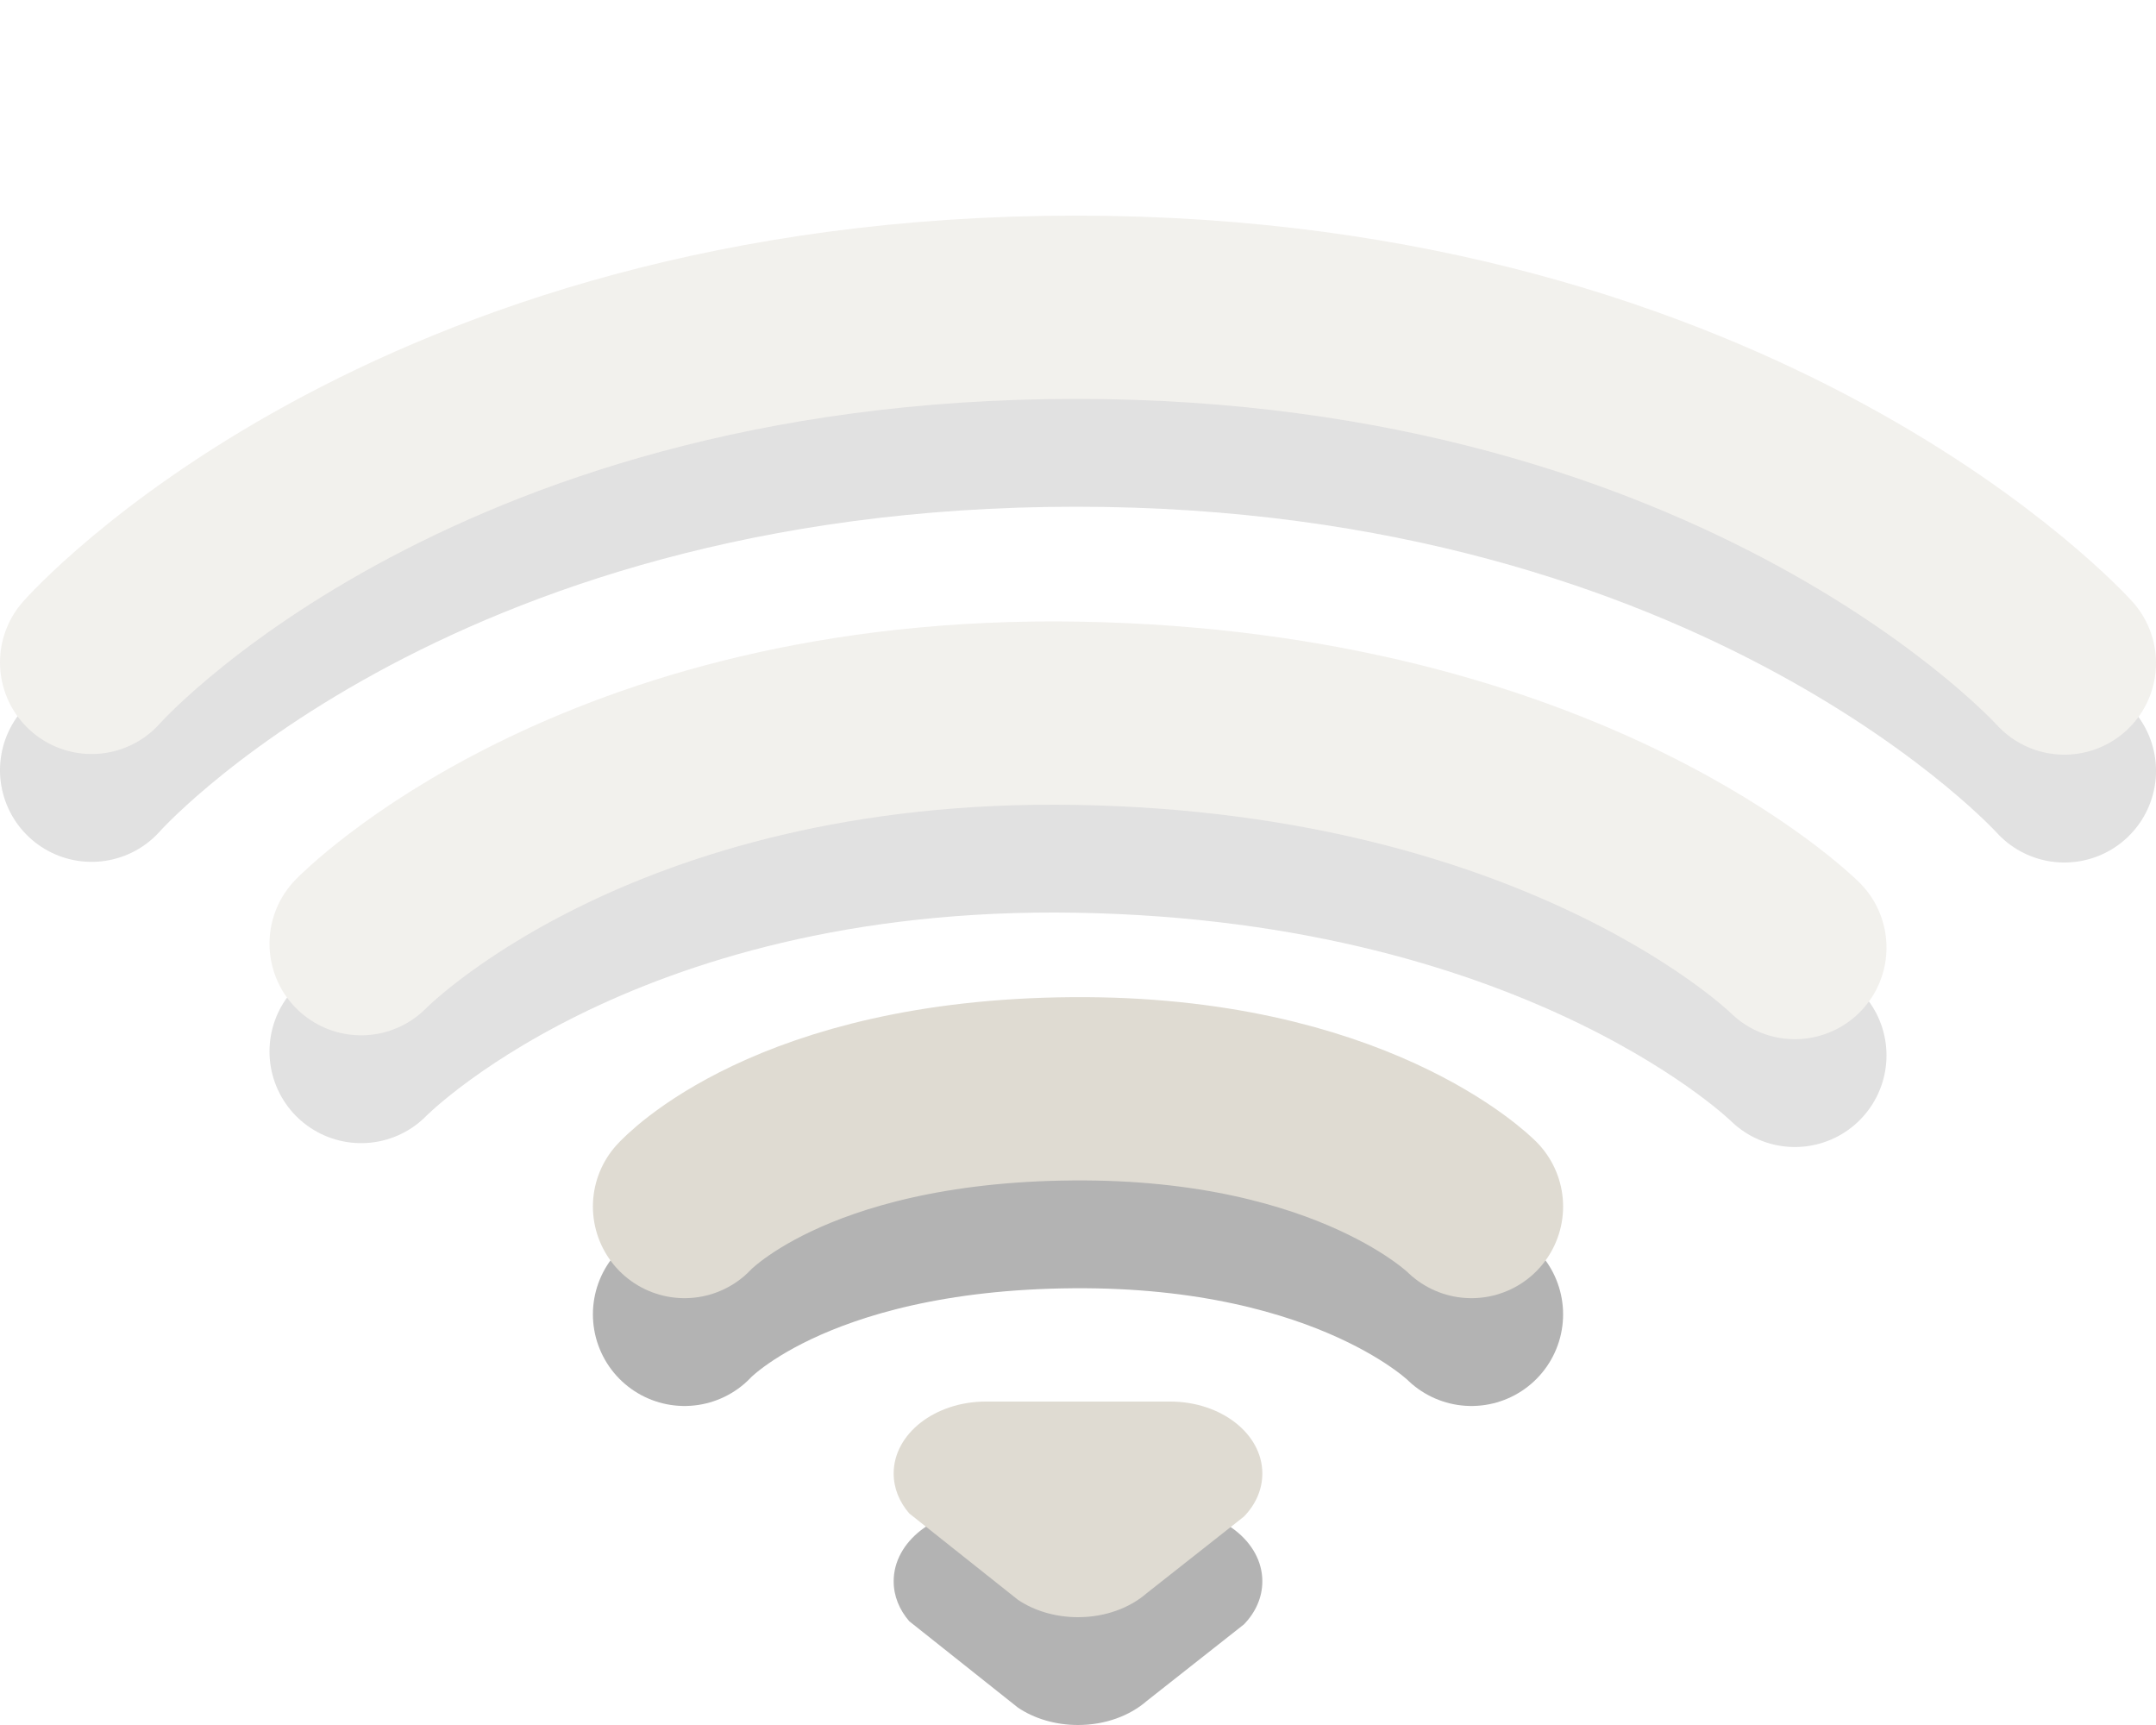
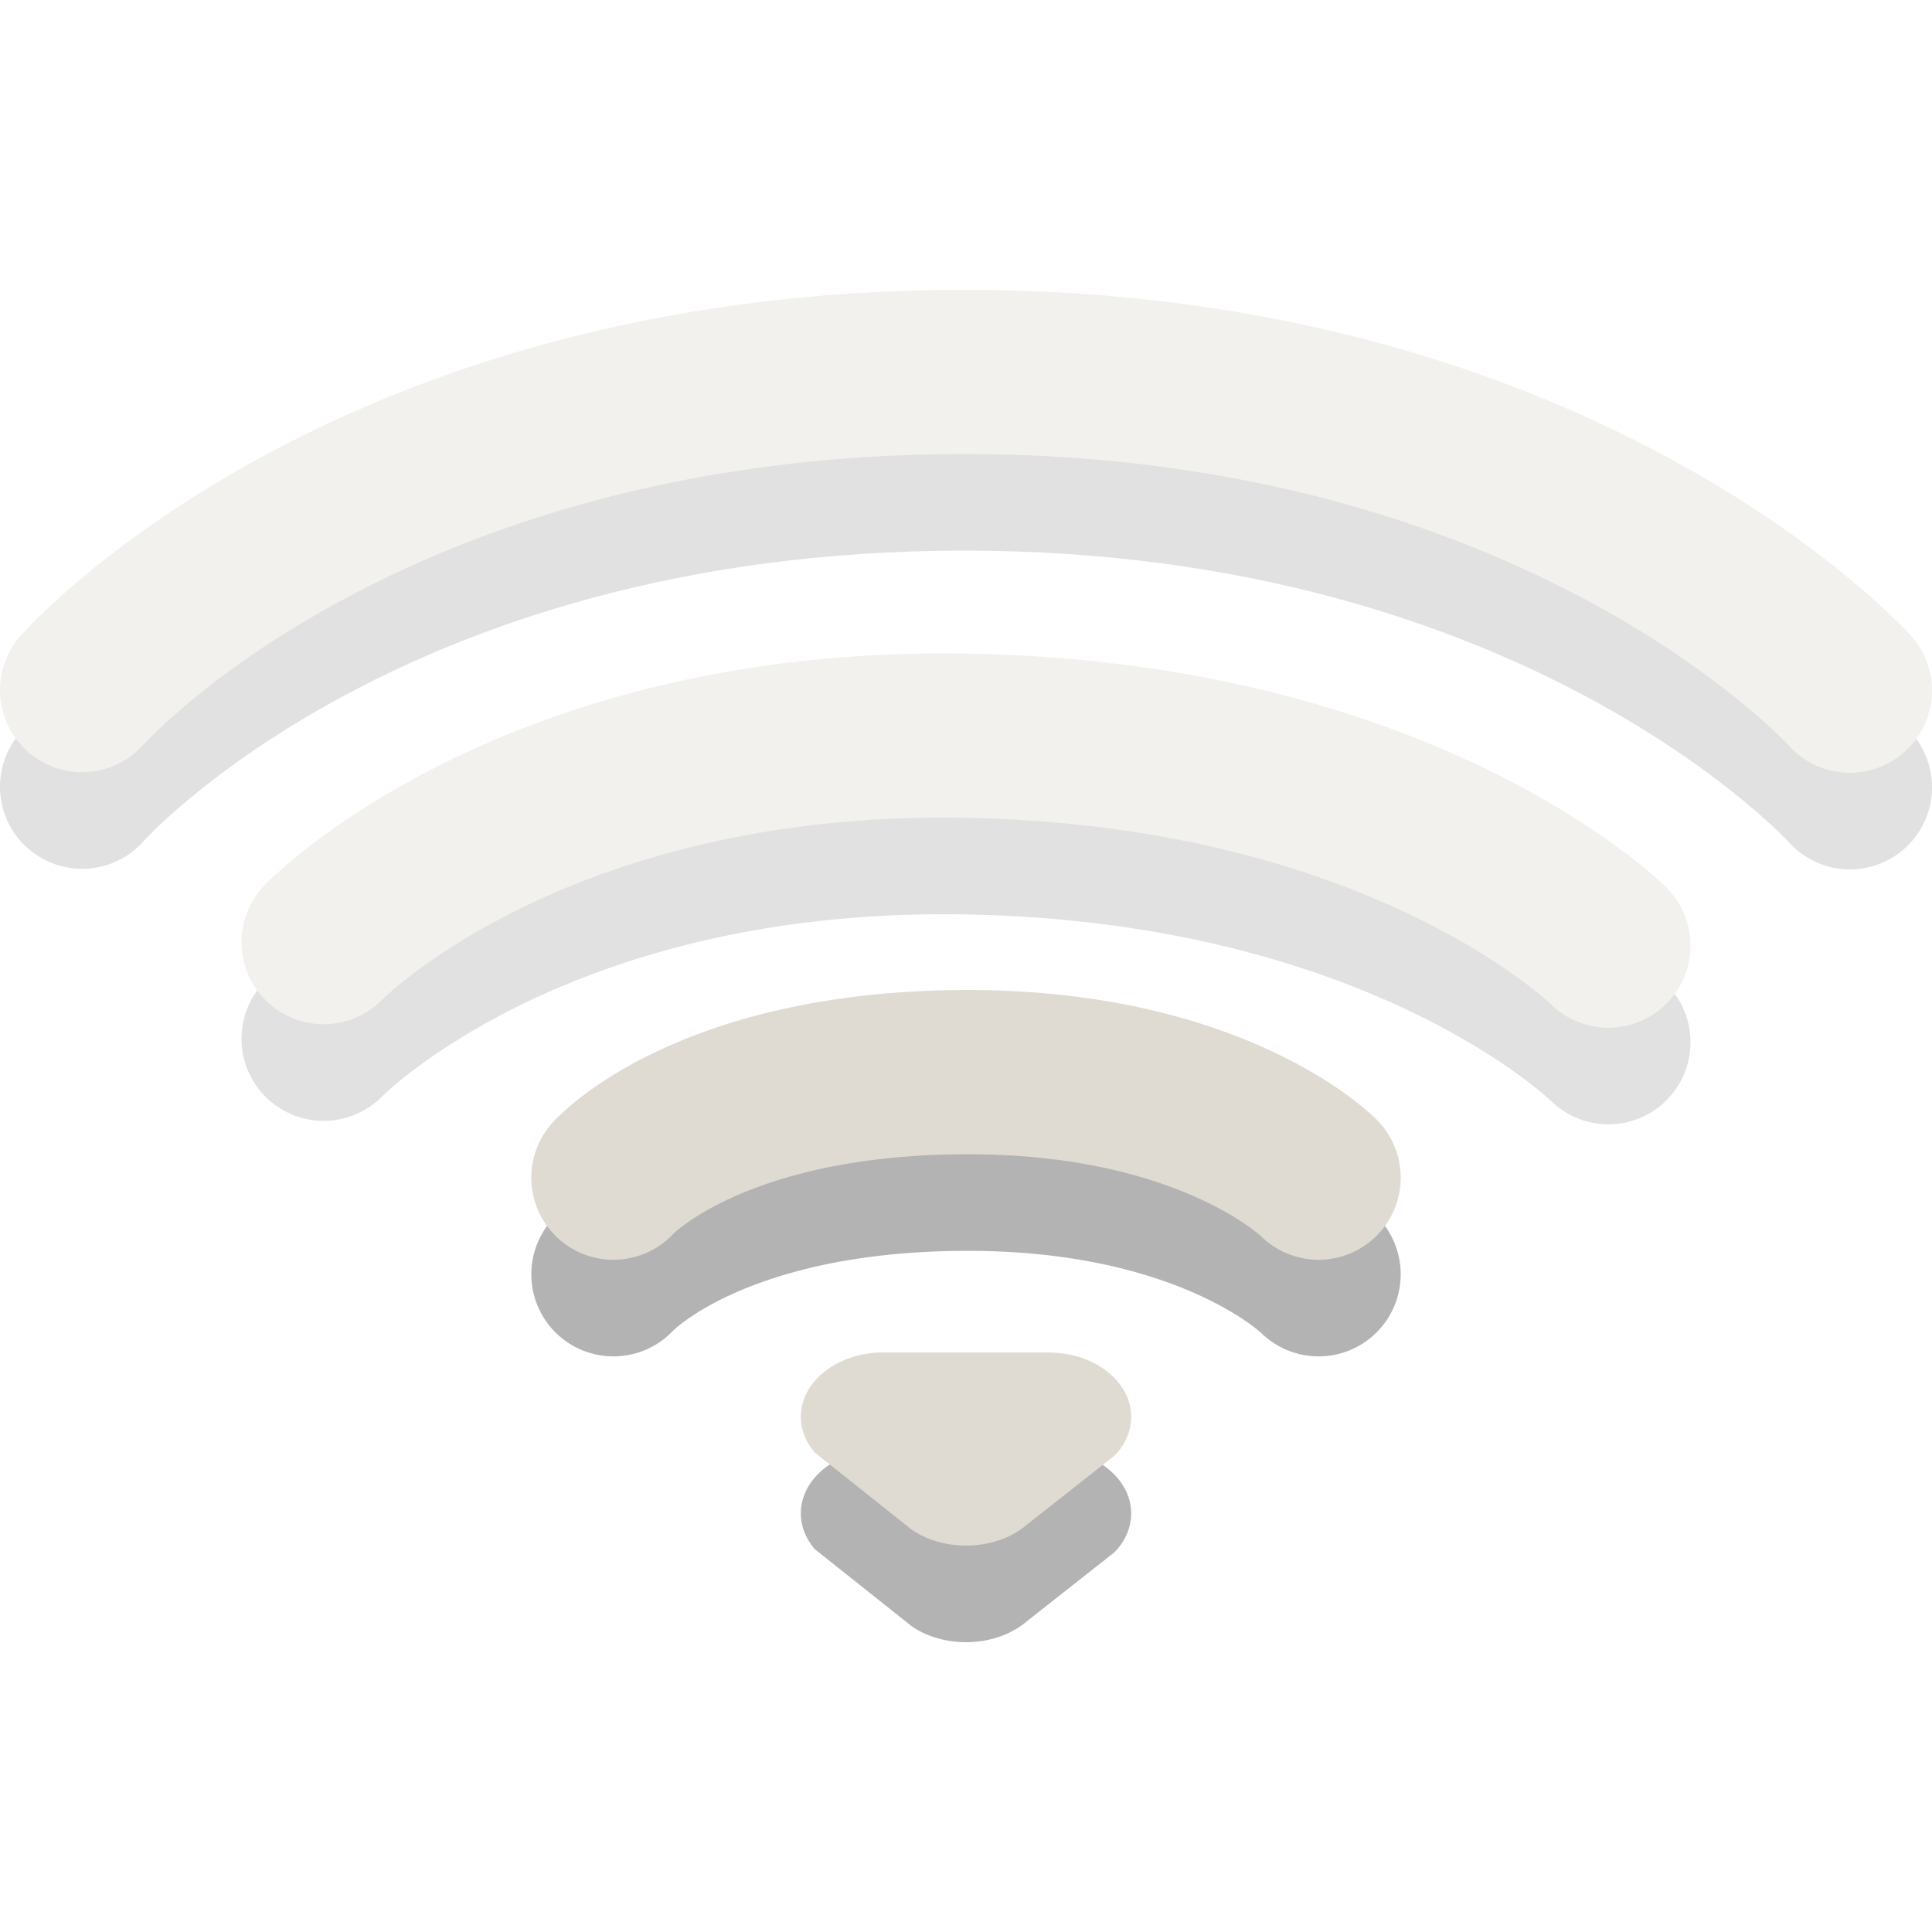
- <svg xmlns="http://www.w3.org/2000/svg" version="1.0" width="20" height="16" id="svg3229">
+ <svg xmlns="http://www.w3.org/2000/svg" version="1.0" width="16" height="16" id="svg3229">
  <defs id="defs3231" />
-   <g id="g3893" style="opacity:0.4" transform="translate(-2,-4)">
+   <g id="g3893" style="opacity:0.4" transform="matrix(0.8,0,0,0.8,-1.6,-2.4)">
    <path d="m 2.85,11.144 c 0,0 2.898,-3.294 9.132,-3.294 6.204,0 9.168,3.3 9.168,3.3" id="path3683-5" style="opacity:0.3;fill:none;stroke:#000000;stroke-width:1.7;stroke-linecap:round;stroke-linejoin:miter;stroke-miterlimit:4;stroke-opacity:1;stroke-dasharray:none;stroke-dashoffset:0;marker:none;visibility:visible;display:inline;overflow:visible;enable-background:accumulate" />
    <path d="m 2.85,10.144 c 0,0 2.898,-3.294 9.132,-3.294 C 18.186,6.85 21.15,10.15 21.15,10.15" id="path3683" style="fill:none;stroke:#dfdbd2;stroke-width:1.7;stroke-linecap:round;stroke-linejoin:miter;stroke-miterlimit:4;stroke-opacity:1;stroke-dasharray:none;stroke-dashoffset:0;marker:none;visibility:visible;display:inline;overflow:visible;enable-background:accumulate" />
  </g>
-   <g id="g3916" style="opacity:0.4" transform="translate(-2,-4)">
+   <g id="g3916" style="opacity:0.4" transform="matrix(0.8,0,0,0.8,-1.6,-2.4)">
    <path d="m 5.35,13.753 c 0,0 2.147,-2.216 6.65,-2.137 4.54,0.079 6.65,2.173 6.65,2.173" id="path3681-0" style="opacity:0.3;fill:none;stroke:#000000;stroke-width:1.7;stroke-linecap:round;stroke-linejoin:miter;stroke-miterlimit:4;stroke-opacity:1;stroke-dasharray:none;stroke-dashoffset:0;marker:none;visibility:visible;display:inline;overflow:visible;enable-background:accumulate" />
    <path d="m 5.35,12.753 c 0,0 2.147,-2.216 6.65,-2.137 4.54,0.079 6.65,2.173 6.65,2.173" id="path3681" style="fill:none;stroke:#dfdbd2;stroke-width:1.7;stroke-linecap:round;stroke-linejoin:miter;stroke-miterlimit:4;stroke-opacity:1;stroke-dasharray:none;stroke-dashoffset:0;marker:none;visibility:visible;display:inline;overflow:visible;enable-background:accumulate" />
  </g>
-   <path d="m 6.35,12.191 c 0,0 0.967,-1.072 3.599,-1.092 2.599,-0.02 3.701,1.092 3.701,1.092" id="path3209-5" style="opacity:0.3;fill:none;stroke:#000000;stroke-width:1.7;stroke-linecap:round;stroke-linejoin:miter;stroke-miterlimit:4;stroke-opacity:1;stroke-dasharray:none;stroke-dashoffset:0;marker:none;visibility:visible;display:inline;overflow:visible;enable-background:accumulate" />
-   <path d="m 6.35,11.191 c 0,0 0.967,-1.072 3.599,-1.092 2.599,-0.02 3.701,1.092 3.701,1.092" id="path3209" style="fill:none;stroke:#dfdbd2;stroke-width:1.7;stroke-linecap:round;stroke-linejoin:miter;stroke-miterlimit:4;stroke-opacity:1;stroke-dasharray:none;stroke-dashoffset:0;marker:none;visibility:visible;display:inline;overflow:visible;enable-background:accumulate" />
-   <path d="m 9.145,14 c -0.472,0 -0.855,0.299 -0.855,0.667 0,0.137 0.053,0.264 0.144,0.37 0,0 1.008,0.801 1.008,0.801 C 9.591,15.939 9.787,16 10,16 c 0.253,0 0.481,-0.086 0.638,-0.223 0,0 0.901,-0.71 0.901,-0.71 0.108,-0.111 0.171,-0.25 0.171,-0.4 0,-0.368 -0.383,-0.667 -0.855,-0.667 0,0 -1.71,0 -1.71,0 z" id="path3196-5-7" style="opacity:0.3;fill:#000000;fill-opacity:1;fill-rule:evenodd;stroke:none;stroke-width:1.7;marker:none;visibility:visible;display:inline;overflow:visible;enable-background:accumulate" />
-   <path d="m 9.145,13 c -0.472,0 -0.855,0.299 -0.855,0.667 0,0.137 0.053,0.264 0.144,0.37 0,0 1.008,0.801 1.008,0.801 C 9.591,14.939 9.787,15 10,15 c 0.253,0 0.481,-0.086 0.638,-0.223 0,0 0.901,-0.71 0.901,-0.71 0.108,-0.111 0.171,-0.25 0.171,-0.4 0,-0.368 -0.383,-0.667 -0.855,-0.667 0,0 -1.71,0 -1.71,0 z" id="path3196-5" style="fill:#dfdbd2;fill-opacity:1;fill-rule:evenodd;stroke:none;stroke-width:1.7;marker:none;visibility:visible;display:inline;overflow:visible;enable-background:accumulate" />
+   <path d="m 5.08,10.553 c 0,0 0.774,-0.858 2.879,-0.874 C 10.038,9.663 10.92,10.553 10.92,10.553" id="path3209-5" style="opacity:0.3;fill:none;stroke:#000000;stroke-width:1.36;stroke-linecap:round;stroke-linejoin:miter;stroke-miterlimit:4;stroke-opacity:1;stroke-dasharray:none;stroke-dashoffset:0;marker:none;visibility:visible;display:inline;overflow:visible;enable-background:accumulate" />
+   <path d="m 5.08,9.753 c 0,0 0.774,-0.858 2.879,-0.874 C 10.038,8.863 10.92,9.753 10.92,9.753" id="path3209" style="fill:none;stroke:#dfdbd2;stroke-width:1.36;stroke-linecap:round;stroke-linejoin:miter;stroke-miterlimit:4;stroke-opacity:1;stroke-dasharray:none;stroke-dashoffset:0;marker:none;visibility:visible;display:inline;overflow:visible;enable-background:accumulate" />
+   <path d="m 7.316,12 c -0.378,0 -0.684,0.239 -0.684,0.533 0,0.109 0.042,0.211 0.115,0.296 0,0 0.806,0.641 0.806,0.641 0.12,0.081 0.276,0.13 0.447,0.13 0.203,0 0.385,-0.069 0.51,-0.178 0,0 0.721,-0.568 0.721,-0.568 0.086,-0.089 0.137,-0.2 0.137,-0.32 0,-0.294 -0.306,-0.533 -0.684,-0.533 0,0 -1.368,0 -1.368,0 z" id="path3196-5-7" style="opacity:0.3;fill:#000000;fill-opacity:1;fill-rule:evenodd;stroke:none;stroke-width:1.7;marker:none;visibility:visible;display:inline;overflow:visible;enable-background:accumulate" />
+   <path d="m 7.316,11.2 c -0.378,0 -0.684,0.239 -0.684,0.533 0,0.109 0.042,0.211 0.115,0.296 0,0 0.806,0.641 0.806,0.641 0.12,0.081 0.276,0.13 0.447,0.13 0.203,0 0.385,-0.069 0.51,-0.178 0,0 0.721,-0.568 0.721,-0.568 0.086,-0.089 0.137,-0.2 0.137,-0.32 0,-0.294 -0.306,-0.533 -0.684,-0.533 0,0 -1.368,0 -1.368,0 z" id="path3196-5" style="fill:#dfdbd2;fill-opacity:1;fill-rule:evenodd;stroke:none;stroke-width:1.7;marker:none;visibility:visible;display:inline;overflow:visible;enable-background:accumulate" />
</svg>
